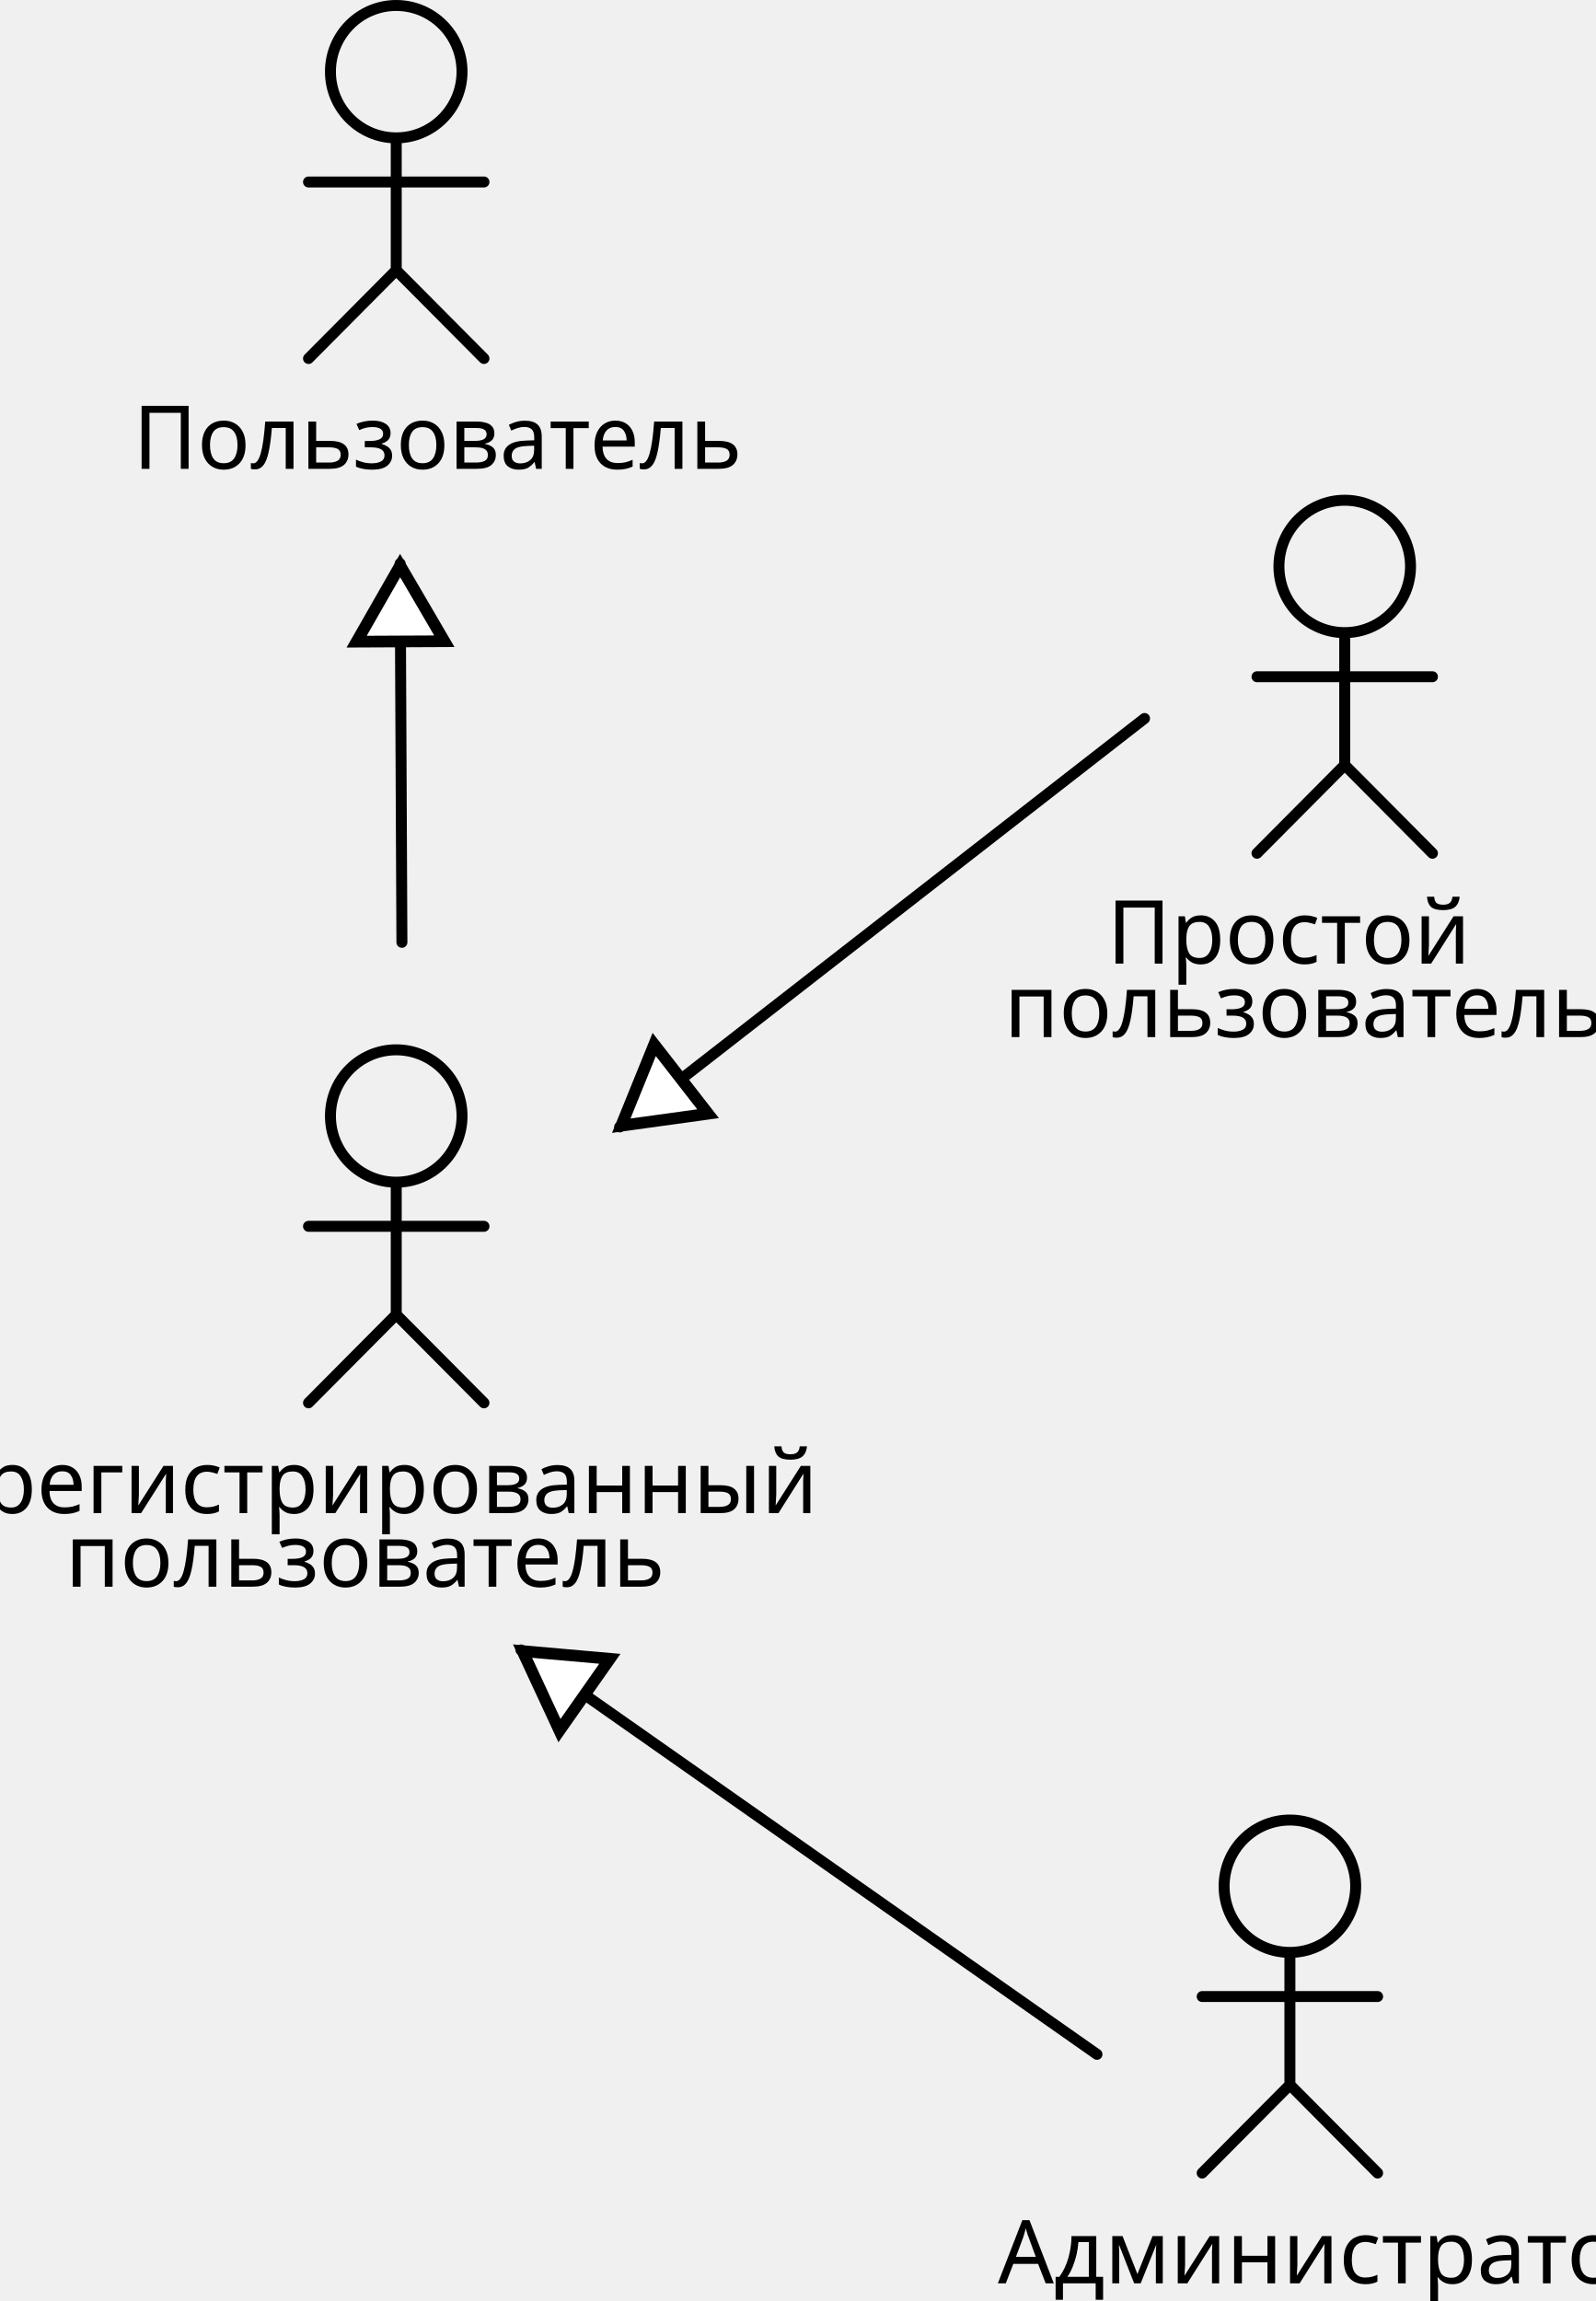
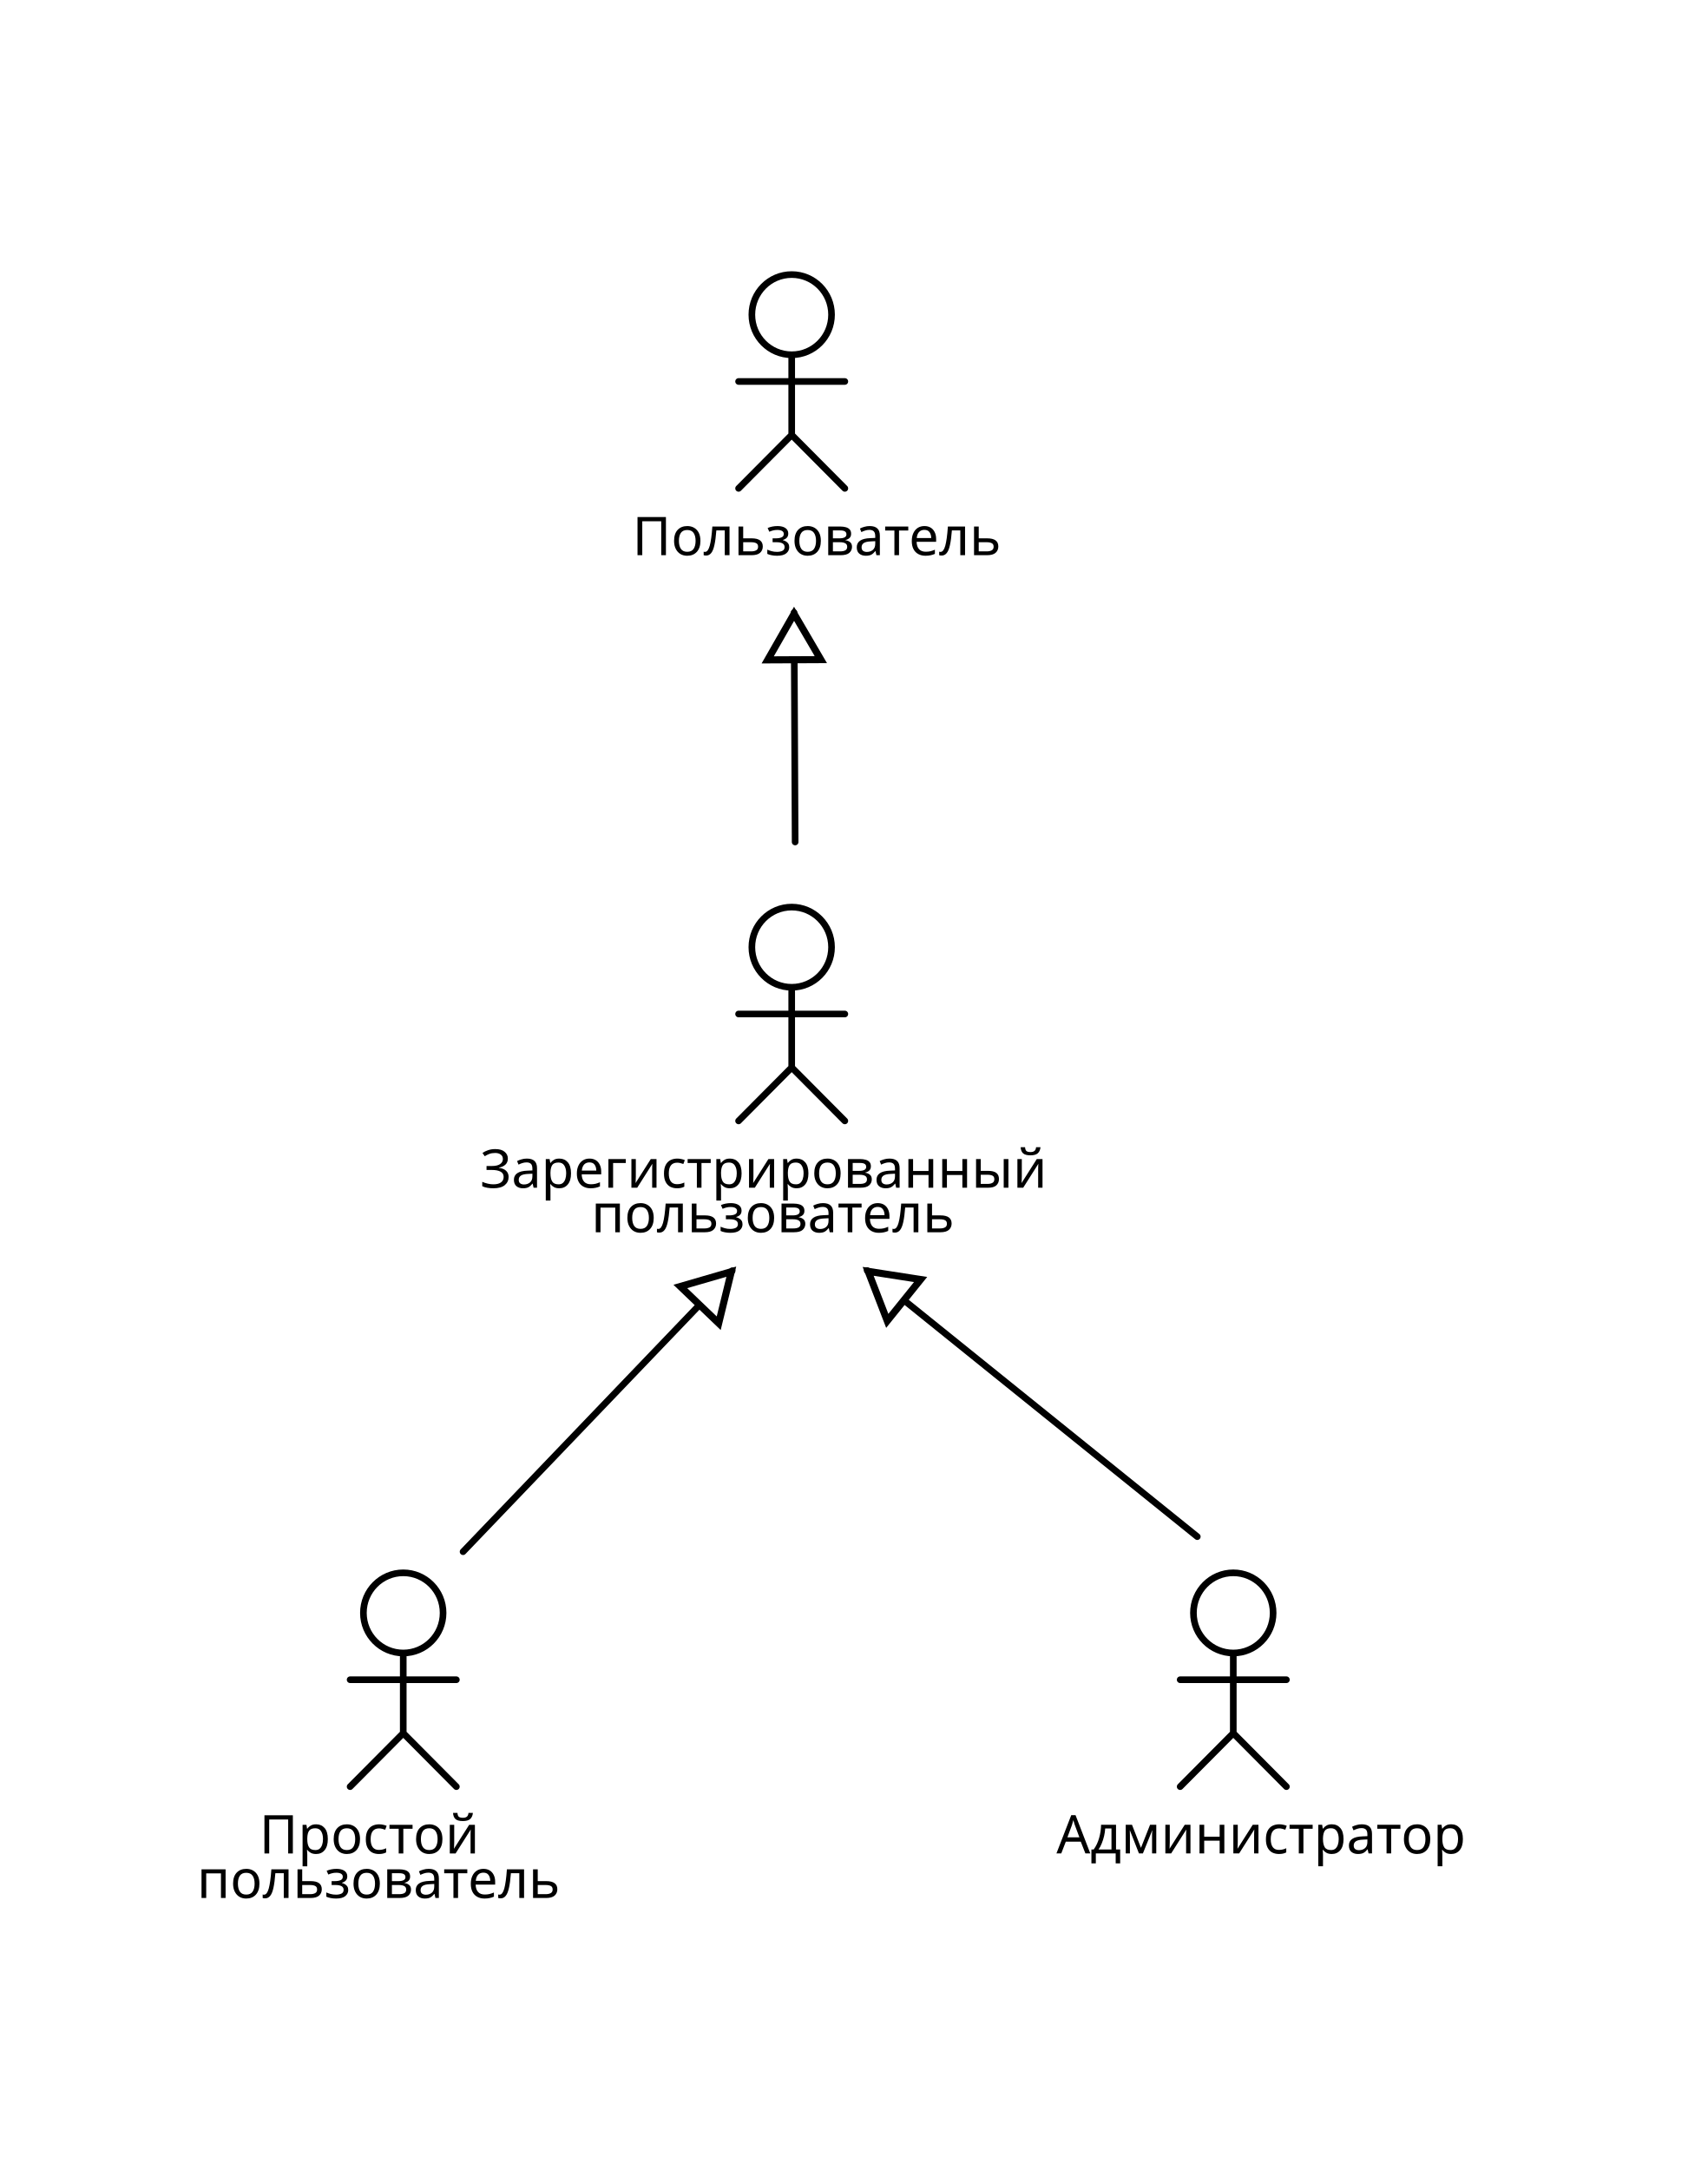
- <svg xmlns="http://www.w3.org/2000/svg" width="291.016" height="419.699" viewBox="0 0 291.016 419.699" version="1.1" id="svg8">
+ <svg xmlns="http://www.w3.org/2000/svg" width="385.714" height="490.123" viewBox="0 0 385.714 490.123" version="1.1" id="svg8">
  <defs id="defs2">
    <marker orient="auto" refY="0" refX="0" id="marker2353" style="overflow:visible">
      <path id="path2351" d="M 5.77,0 -2.88,5 V -5 Z" style="fill:#ffffff;fill-rule:evenodd;stroke:#000000;stroke-width:1pt;stroke-opacity:1" transform="matrix(0.8,0,0,0.8,-4.8,0)" />
    </marker>
    <marker style="overflow:visible" id="marker1993" refX="0" refY="0" orient="auto">
      <path transform="matrix(0.8,0,0,0.8,-4.8,0)" style="fill:#ffffff;fill-rule:evenodd;stroke:#000000;stroke-width:1pt;stroke-opacity:1" d="M 5.77,0 -2.88,5 V -5 Z" id="path1991" />
    </marker>
    <marker orient="auto" refY="0" refX="0" id="EmptyTriangleOutL" style="overflow:visible">
      <path id="path1033" d="M 5.77,0 -2.88,5 V -5 Z" style="fill:#ffffff;fill-rule:evenodd;stroke:#000000;stroke-width:1pt;stroke-opacity:1" transform="matrix(0.8,0,0,0.8,-4.8,0)" />
    </marker>
  </defs>
-   <g id="layer1" transform="translate(-17.61686,-490.0698)">
-     <path id="path831" style="opacity:1;fill:none;fill-opacity:1;stroke:#000000;stroke-width:2;stroke-linecap:round;stroke-linejoin:round;stroke-miterlimit:4;stroke-dasharray:none;stroke-opacity:1" d="m 101.888,503.143 a 12,12.073 0 0 1 -12,12.073 12,12.073 0 0 1 -12,-12.073 12,12.073 0 0 1 12,-12.073 12,12.073 0 0 1 12,12.073 z m -28,20.121 h 32 m -16,16.097 v -24.146 m -16,40.243 16,-16.097 16,16.097" />
-     <path d="m 101.888,693.628 a 12,12.073 0 0 1 -12,12.073 12,12.073 0 0 1 -12,-12.073 12,12.073 0 0 1 12,-12.073 12,12.073 0 0 1 12,12.073 z m -28,20.121 h 32 m -16,16.097 v -24.146 m -16,40.243 16,-16.097 16,16.097" style="opacity:1;fill:none;fill-opacity:1;stroke:#000000;stroke-width:2;stroke-linecap:round;stroke-linejoin:round;stroke-miterlimit:4;stroke-dasharray:none;stroke-opacity:1" id="path835" />
-     <path id="path837" style="opacity:1;fill:none;fill-opacity:1;stroke:#000000;stroke-width:2;stroke-linecap:round;stroke-linejoin:round;stroke-miterlimit:4;stroke-dasharray:none;stroke-opacity:1" d="m 274.888,593.385 a 12,12.073 0 0 1 -12,12.073 12,12.073 0 0 1 -12,-12.073 12,12.073 0 0 1 12,-12.073 12,12.073 0 0 1 12,12.073 z m -28,20.121 h 32 m -16,16.097 v -24.146 m -16,40.243 16,-16.097 16,16.097" />
-     <path d="m 264.888,834.114 a 12,12.073 0 0 1 -12,12.073 12,12.073 0 0 1 -12,-12.073 12,12.073 0 0 1 12,-12.073 12,12.073 0 0 1 12,12.073 z m -28,20.121 h 32 m -16,16.097 v -24.146 m -16,40.243 16,-16.097 16,16.097" style="opacity:1;fill:none;fill-opacity:1;stroke:#000000;stroke-width:2;stroke-linecap:round;stroke-linejoin:round;stroke-miterlimit:4;stroke-dasharray:none;stroke-opacity:1" id="path839" />
-     <text xml:space="preserve" style="font-style:normal;font-weight:normal;font-size:10.699px;line-height:1.25;font-family:sans-serif;letter-spacing:0px;word-spacing:0px;fill:#000000;fill-opacity:1;stroke:none;stroke-width:1" x="42.015" y="573.841" id="text843" transform="scale(0.9969798,1.003029)">
-       <tspan id="tspan841" x="42.015" y="573.841" style="font-style:normal;font-variant:normal;font-weight:normal;font-stretch:normal;font-size:16.048px;font-family:'PT Sans';-inkscape-font-specification:'PT Sans';stroke-width:1">Пользователь</tspan>
+   <g id="layer1" transform="translate(84.28008,-490.0698)">
+     <rect style="opacity:1;fill:#ffffff;fill-opacity:1;stroke:none;stroke-width:4.681;stroke-linecap:round;stroke-linejoin:round;stroke-miterlimit:4;stroke-dasharray:none;stroke-opacity:1" id="rect5275" width="465.216" height="574.111" x="-103.86" y="432.026" ry="2.506" />
+     <path id="path831" style="opacity:1;fill:none;fill-opacity:1;stroke:#000000;stroke-width:1.5;stroke-linecap:round;stroke-linejoin:round;stroke-miterlimit:4;stroke-dasharray:none;stroke-opacity:1" d="m 103.56,561.14 a 9,9.055 0 0 1 -9,9.055 9,9.055 0 0 1 -9,-9.055 9,9.055 0 0 1 9,-9.055 9,9.055 0 0 1 9,9.055 z M 82.56,576.231 H 106.56 M 94.56,588.304 v -18.109 m -12,30.182 12,-12.073 12,12.073" />
+     <path d="m 103.56,704.004 a 9,9.055 0 0 1 -9,9.055 9,9.055 0 0 1 -9,-9.055 9,9.055 0 0 1 9,-9.055 9,9.055 0 0 1 9,9.055 z m -21,15.091 h 24 m -12,12.073 v -18.109 m -12,30.182 12,-12.073 12,12.073" style="opacity:1;fill:none;fill-opacity:1;stroke:#000000;stroke-width:1.5;stroke-linecap:round;stroke-linejoin:round;stroke-miterlimit:4;stroke-dasharray:none;stroke-opacity:1" id="path835" />
+     <path id="path837" style="opacity:1;fill:none;fill-opacity:1;stroke:#000000;stroke-width:1.5;stroke-linecap:round;stroke-linejoin:round;stroke-miterlimit:4;stroke-dasharray:none;stroke-opacity:1" d="m 15.81,854.368 a 9,9.055 0 0 1 -9,9.055 9,9.055 0 0 1 -9,-9.055 9,9.055 0 0 1 9,-9.055 9,9.055 0 0 1 9,9.055 z M -5.19,869.459 H 18.81 M 6.81,881.532 v -18.109 m -12,30.182 12,-12.073 12,12.073" />
+     <path d="m 203.31,854.368 a 9,9.055 0 0 1 -9,9.055 9,9.055 0 0 1 -9,-9.055 9,9.055 0 0 1 9,-9.055 9,9.055 0 0 1 9,9.055 z m -21,15.091 h 24 m -12,12.073 v -18.109 m -12,30.182 12,-12.073 12,12.073" style="opacity:1;fill:none;fill-opacity:1;stroke:#000000;stroke-width:1.5;stroke-linecap:round;stroke-linejoin:round;stroke-miterlimit:4;stroke-dasharray:none;stroke-opacity:1" id="path839" />
+     <text xml:space="preserve" style="font-style:normal;font-weight:normal;font-size:8.024px;line-height:1.25;font-family:sans-serif;letter-spacing:0px;word-spacing:0px;fill:#000000;fill-opacity:1;stroke:none;stroke-width:0.75" x="58.738" y="613.609" id="text843" transform="scale(0.9969798,1.003029)">
+       <tspan id="tspan841" x="58.738" y="613.609" style="font-style:normal;font-variant:normal;font-weight:normal;font-stretch:normal;font-size:12.036px;font-family:'PT Sans';-inkscape-font-specification:'PT Sans';stroke-width:0.75">Пользователь</tspan>
    </text>
-     <text id="text847" y="763.751" x="91.423" style="font-style:normal;font-weight:normal;font-size:10.699px;line-height:1.25;font-family:sans-serif;letter-spacing:0px;word-spacing:0px;fill:#000000;fill-opacity:1;stroke:none;stroke-width:1" xml:space="preserve" transform="scale(0.9969798,1.003029)">
-       <tspan style="font-style:normal;font-variant:normal;font-weight:normal;font-stretch:normal;font-size:16.048px;line-height:0.1;font-family:'PT Sans';-inkscape-font-specification:'PT Sans';text-align:center;text-anchor:middle;stroke-width:1" y="763.751" x="91.423" id="tspan845">Зарегистрированный</tspan>
-       <tspan style="font-style:normal;font-variant:normal;font-weight:normal;font-stretch:normal;font-size:16.048px;line-height:0.1;font-family:'PT Sans';-inkscape-font-specification:'PT Sans';text-align:center;text-anchor:middle;stroke-width:1" y="777.125" x="91.423" id="tspan851">пользователь</tspan>
+     <text id="text847" y="756.041" x="95.794" style="font-style:normal;font-weight:normal;font-size:8.024px;line-height:1.25;font-family:sans-serif;letter-spacing:0px;word-spacing:0px;fill:#000000;fill-opacity:1;stroke:none;stroke-width:0.75" xml:space="preserve" transform="scale(0.9969798,1.003029)">
+       <tspan style="font-style:normal;font-variant:normal;font-weight:normal;font-stretch:normal;font-size:12.036px;line-height:0.1;font-family:'PT Sans';-inkscape-font-specification:'PT Sans';text-align:center;text-anchor:middle;stroke-width:0.75" y="756.041" x="95.794" id="tspan845">Зарегистрированный</tspan>
+       <tspan style="font-style:normal;font-variant:normal;font-weight:normal;font-stretch:normal;font-size:12.036px;line-height:0.1;font-family:'PT Sans';-inkscape-font-specification:'PT Sans';text-align:center;text-anchor:middle;stroke-width:0.75" y="766.071" x="95.794" id="tspan851">пользователь</tspan>
    </text>
-     <text id="text859" y="903.811" x="200.226" style="font-style:normal;font-weight:normal;font-size:10.699px;line-height:1.25;font-family:sans-serif;letter-spacing:0px;word-spacing:0px;fill:#000000;fill-opacity:1;stroke:none;stroke-width:1" xml:space="preserve" transform="scale(0.9969798,1.003029)">
-       <tspan style="font-style:normal;font-variant:normal;font-weight:normal;font-stretch:normal;font-size:16.048px;font-family:'PT Sans';-inkscape-font-specification:'PT Sans';stroke-width:1" y="903.811" x="200.226" id="tspan857">Администратор</tspan>
+     <text id="text859" y="905.95" x="154.828" style="font-style:normal;font-weight:normal;font-size:8.024px;line-height:1.25;font-family:sans-serif;letter-spacing:0px;word-spacing:0px;fill:#000000;fill-opacity:1;stroke:none;stroke-width:0.75" xml:space="preserve" transform="scale(0.9969798,1.003029)">
+       <tspan style="font-style:normal;font-variant:normal;font-weight:normal;font-stretch:normal;font-size:12.036px;font-family:'PT Sans';-inkscape-font-specification:'PT Sans';stroke-width:0.75" y="905.95" x="154.828" id="tspan857">Администратор</tspan>
    </text>
-     <text xml:space="preserve" style="font-style:normal;font-weight:normal;font-size:10.699px;line-height:1.25;font-family:sans-serif;letter-spacing:0px;word-spacing:0px;fill:#000000;fill-opacity:1;stroke:none;stroke-width:1" x="263.187" y="663.811" id="text869" transform="scale(0.9969798,1.003029)">
-       <tspan id="tspan865" x="263.187" y="663.811" style="font-style:normal;font-variant:normal;font-weight:normal;font-stretch:normal;font-size:16.048px;line-height:0.1;font-family:'PT Sans';-inkscape-font-specification:'PT Sans';text-align:center;text-anchor:middle;stroke-width:1">Простой</tspan>
-       <tspan id="tspan867" x="263.187" y="677.185" style="font-style:normal;font-variant:normal;font-weight:normal;font-stretch:normal;font-size:16.048px;line-height:0.1;font-family:'PT Sans';-inkscape-font-specification:'PT Sans';text-align:center;text-anchor:middle;stroke-width:1">пользователь</tspan>
+     <text xml:space="preserve" style="font-style:normal;font-weight:normal;font-size:8.024px;line-height:1.25;font-family:sans-serif;letter-spacing:0px;word-spacing:0px;fill:#000000;fill-opacity:1;stroke:none;stroke-width:0.75" x="6.458" y="905.951" id="text869" transform="scale(0.9969798,1.003029)">
+       <tspan id="tspan865" x="6.458" y="905.951" style="font-style:normal;font-variant:normal;font-weight:normal;font-stretch:normal;font-size:12.036px;line-height:0.1;font-family:'PT Sans';-inkscape-font-specification:'PT Sans';text-align:center;text-anchor:middle;stroke-width:0.75">Простой</tspan>
+       <tspan id="tspan867" x="6.458" y="915.981" style="font-style:normal;font-variant:normal;font-weight:normal;font-stretch:normal;font-size:12.036px;line-height:0.1;font-family:'PT Sans';-inkscape-font-specification:'PT Sans';text-align:center;text-anchor:middle;stroke-width:0.75">пользователь</tspan>
    </text>
-     <path style="fill:none;stroke:#000000;stroke-width:2;stroke-linecap:round;stroke-linejoin:round;stroke-miterlimit:4;stroke-dasharray:none;stroke-opacity:1;marker-end:url(#EmptyTriangleOutL)" d="M 90.923,661.946 90.597,592.861" id="path871" />
-     <path id="path1989" d="M 226.374,621.12 130.642,695.621" style="fill:none;stroke:#000000;stroke-width:2;stroke-linecap:round;stroke-linejoin:round;stroke-miterlimit:4;stroke-dasharray:none;stroke-opacity:1;marker-end:url(#marker1993)" />
-     <path style="fill:none;stroke:#000000;stroke-width:2;stroke-linecap:round;stroke-linejoin:round;stroke-miterlimit:4;stroke-dasharray:none;stroke-opacity:1;marker-end:url(#marker2353)" d="M 217.702,864.778 112.627,791.018" id="path2349" />
+     <path style="fill:none;stroke:#000000;stroke-width:1.5;stroke-linecap:round;stroke-linejoin:round;stroke-miterlimit:4;stroke-dasharray:none;stroke-opacity:1;marker-end:url(#EmptyTriangleOutL)" d="m 95.336,680.242 -0.245,-51.814" id="path871" />
+     <path id="path1989" d="M 20.325,840.542 81.108,777.093" style="fill:none;stroke:#000000;stroke-width:1.5;stroke-linecap:round;stroke-linejoin:round;stroke-miterlimit:4;stroke-dasharray:none;stroke-opacity:1;marker-end:url(#marker1993)" />
+     <path style="fill:none;stroke:#000000;stroke-width:1.5;stroke-linecap:round;stroke-linejoin:round;stroke-miterlimit:4;stroke-dasharray:none;stroke-opacity:1;marker-end:url(#marker2353)" d="M 186.178,837.139 111.615,777.047" id="path2349" />
  </g>
</svg>
